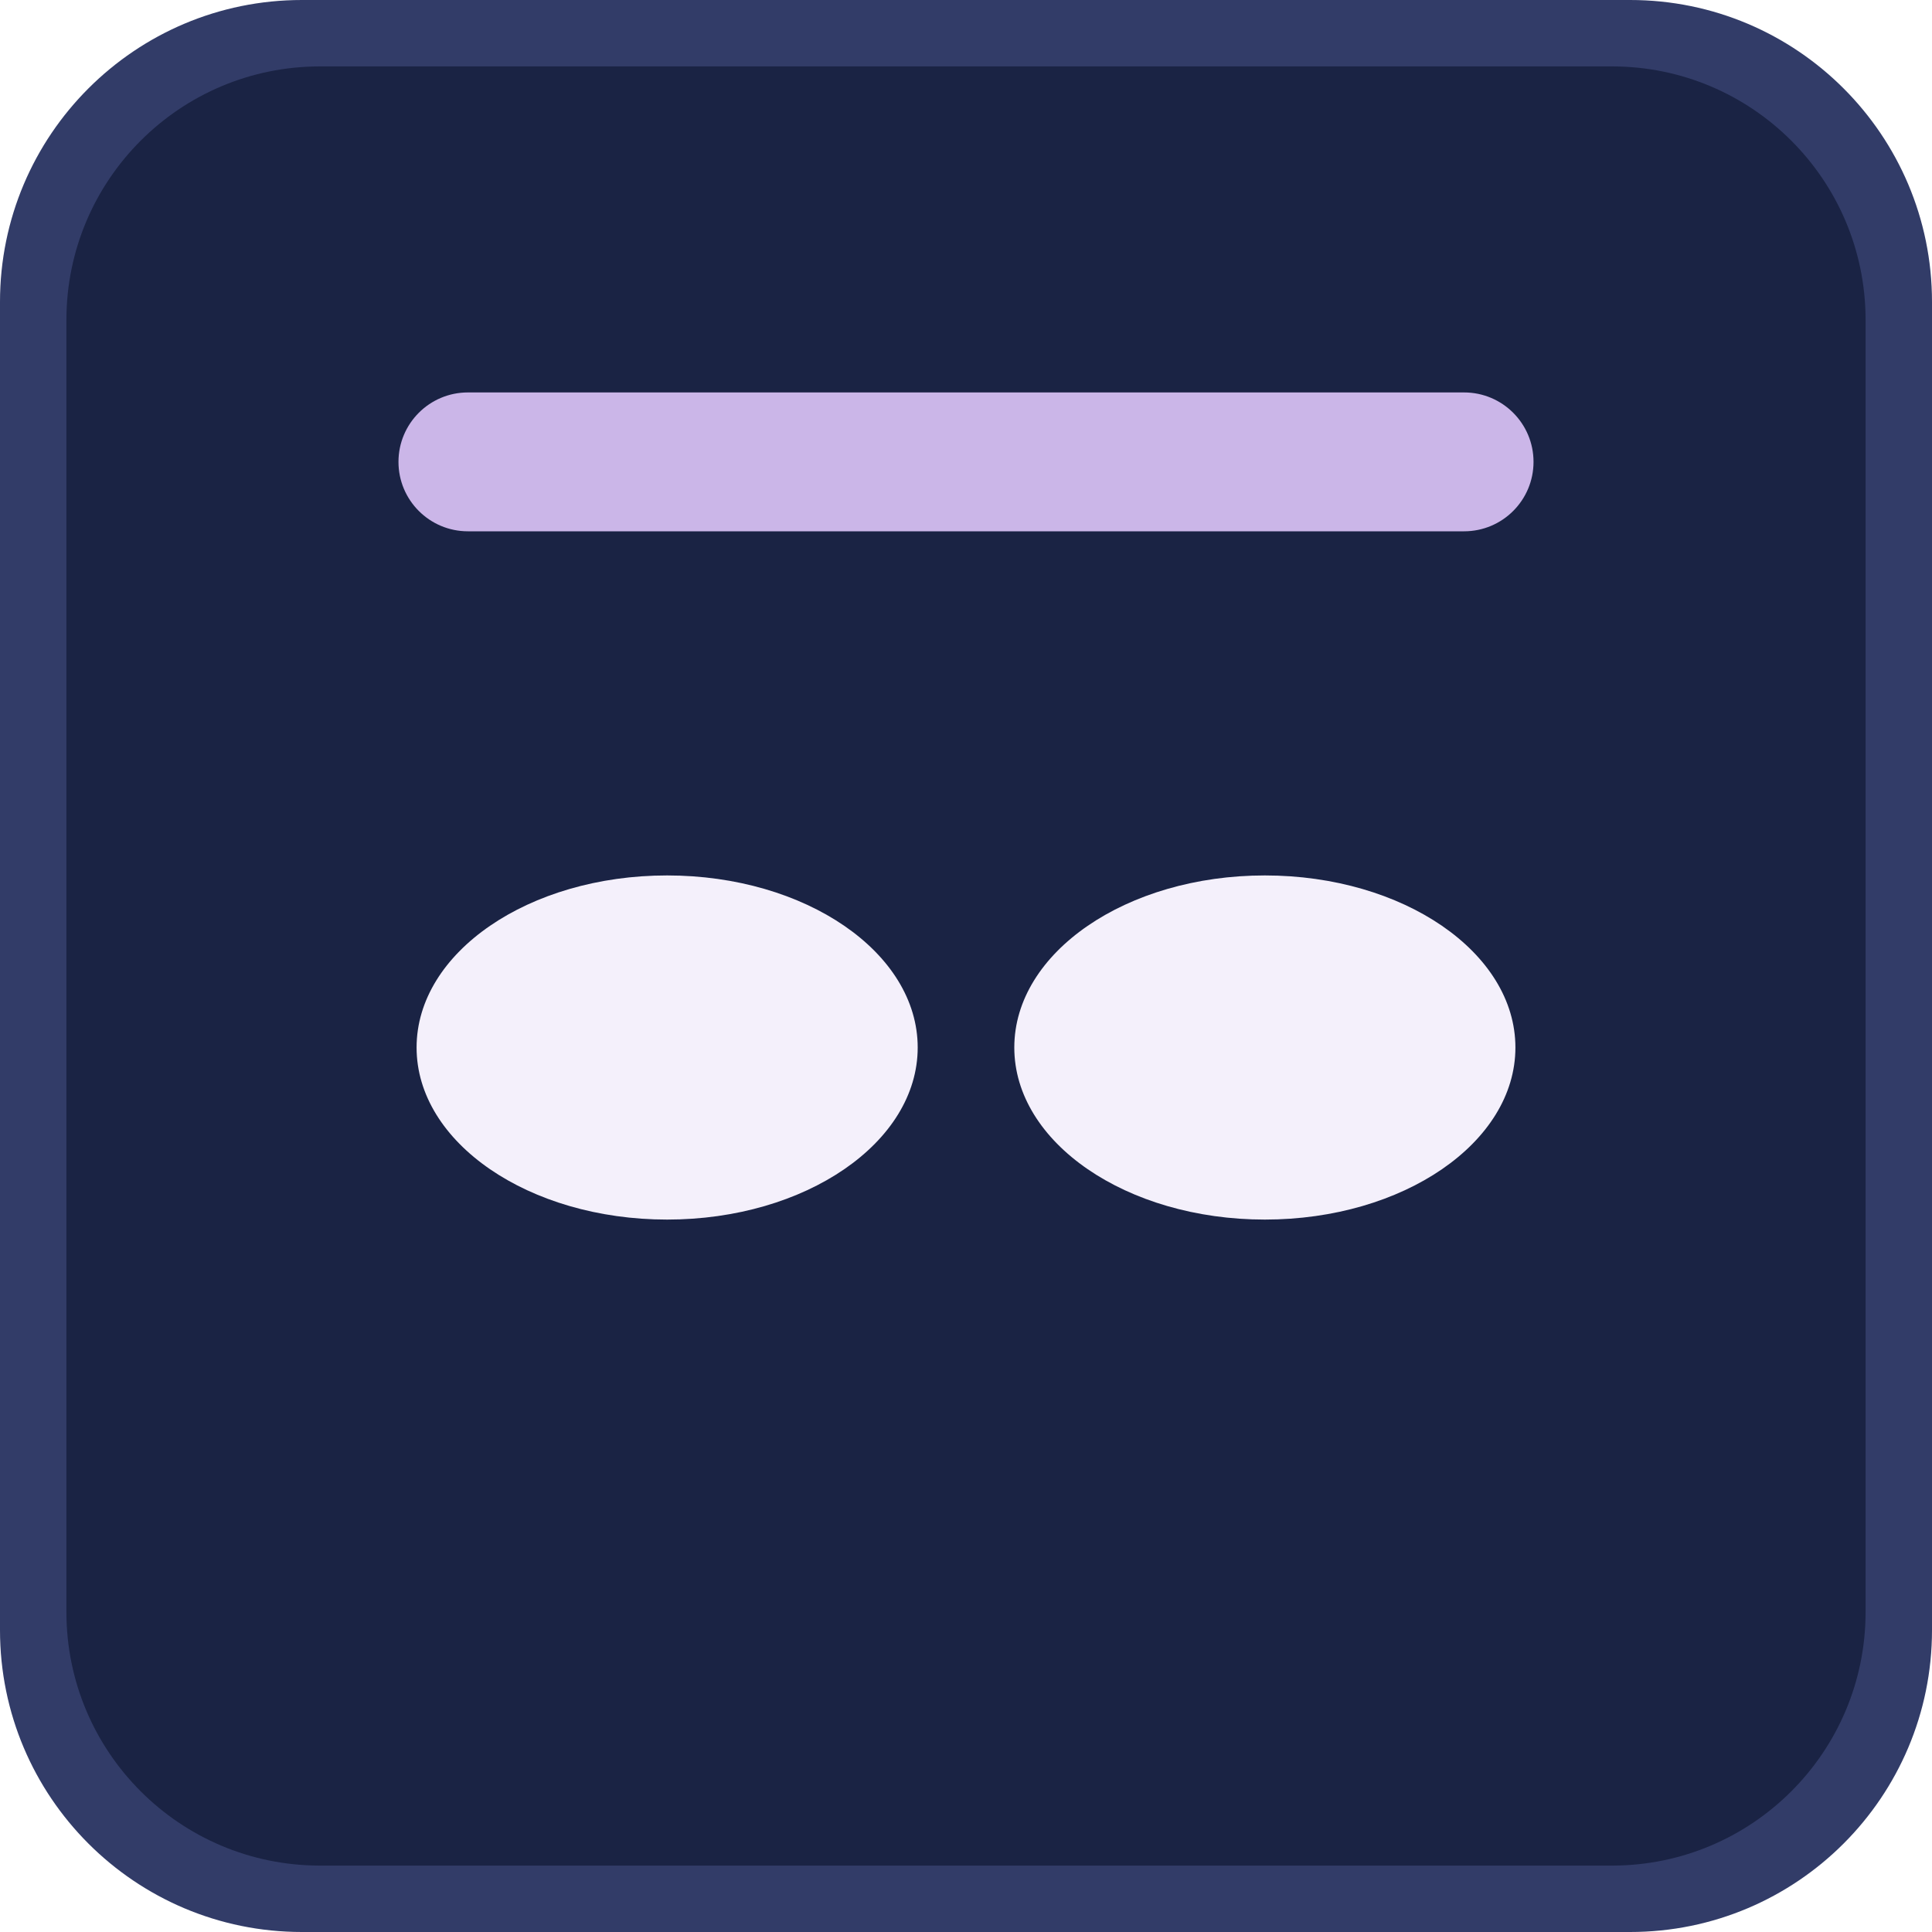
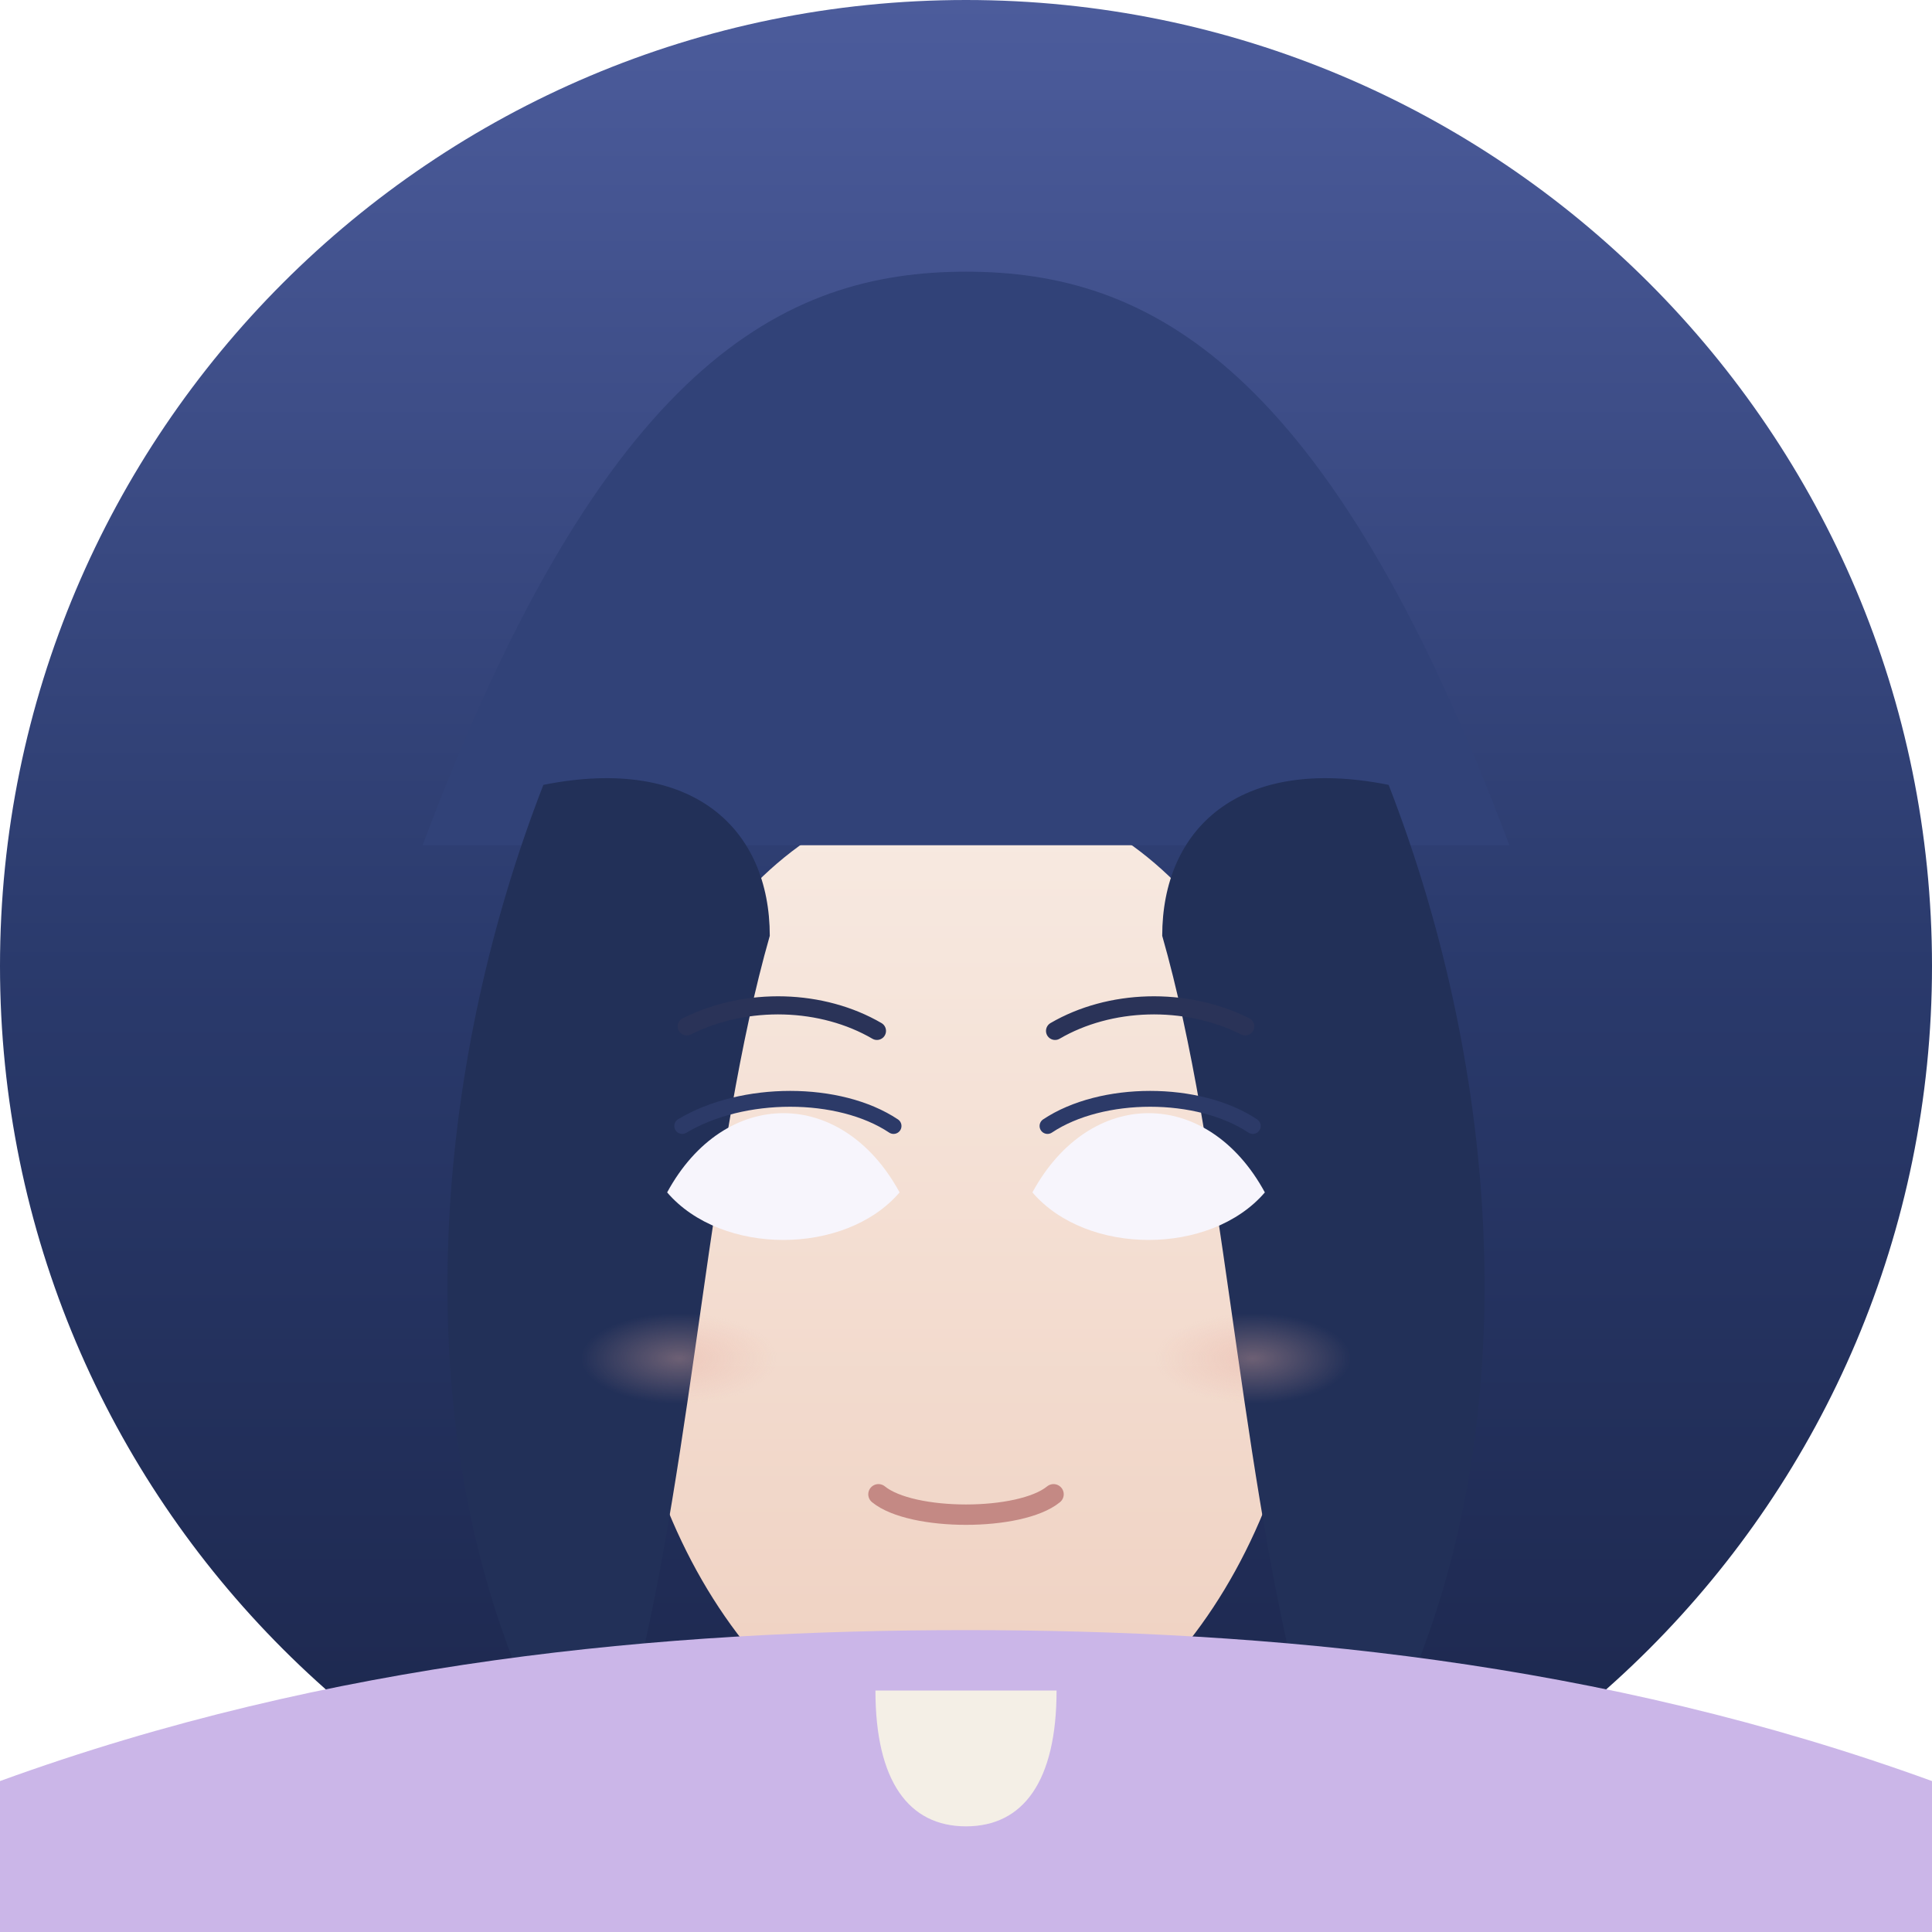
- <svg xmlns="http://www.w3.org/2000/svg" viewBox="0 0 32 32" role="img" aria-label="Myla's Blog">
-   <rect width="32" height="32" rx="5" fill="#323c68" />
-   <rect x="1.1" y="1.1" width="29.8" height="29.8" rx="4.2" fill="#1a2344" />
-   <rect x="6.6" y="6.5" width="18.8" height="2.3" rx="1.15" fill="#cbb6e8" />
-   <ellipse cx="11.05" cy="17.35" rx="4.15" ry="2.85" fill="#f4f0fb" />
-   <ellipse cx="20.95" cy="17.35" rx="4.15" ry="2.85" fill="#f4f0fb" />
+ <svg xmlns="http://www.w3.org/2000/svg" viewBox="0 0 128 128" role="img" aria-label="Myla's Blog">
+   <defs>
+     <linearGradient id="hair" x1="64" y1="0" x2="64" y2="128" gradientUnits="userSpaceOnUse">
+       <stop offset="0" stop-color="#4c5c9c" />
+       <stop offset="0.5" stop-color="#2a3a6c" />
+       <stop offset="1" stop-color="#1a2448" />
+     </linearGradient>
+     <linearGradient id="skin" x1="64" y1="48" x2="64" y2="116" gradientUnits="userSpaceOnUse">
+       <stop offset="0" stop-color="#f8ece4" />
+       <stop offset="1" stop-color="#efd0c0" />
+     </linearGradient>
+     <radialGradient id="blush" cx="50%" cy="50%" r="50%">
+       <stop offset="0" stop-color="#e7aea2" stop-opacity="0.38" />
+       <stop offset="1" stop-color="#e7aea2" stop-opacity="0" />
+     </radialGradient>
+   </defs>
+   <circle cx="64" cy="64" r="64" fill="url(#hair)" />
+   <path fill="url(#hair)" d="M64 3C32 6 8 32 10 62c1 28 16 58 54 63 38-5 53-35 54-63C116 32 96 6 64 3z" />
+   <path fill="url(#skin)" d="M64 52c-14 1-23 15-23 31 0 18 10 33 23 35 13-2 23-17 23-35 0-16-9-30-23-31z" />
+   <path fill="#314278" d="M28 56C40 24 52 18 64 18s24 6 36 38H28z" />
+   <path fill="#223058" d="M36 52c-7 18-9 40-2 58 2 5 6 6 8 2 4-16 5-36 9-50 0-7-5-12-15-10z" />
+   <path fill="#223058" d="M92 52c7 18 9 40 2 58-2 5-6 6-8 2-4-16-5-36-9-50 0-7 5-12 15-10z" />
+   <path d="M45.5 68c4-2 9-1.8 12.6.3" fill="none" stroke="#2a3358" stroke-width="1.2" stroke-linecap="round" />
+   <path d="M69.9 68.3c3.6-2.1 8.6-2.3 12.6-.3" fill="none" stroke="#2a3358" stroke-width="1.2" stroke-linecap="round" />
+   <path fill="#f7f5fc" d="M44.2 79c3.8-7 11.6-7 15.4 0-3.6 4.2-11.8 4.2-15.4 0z" />
+   <path fill="#f7f5fc" d="M68.4 79c3.8-7 11.6-7 15.4 0-3.6 4.2-11.8 4.2-15.4 0z" />
+   <path d="M45.2 74.6c4-2.4 10.4-2.4 14 0" fill="none" stroke="#2c3a68" stroke-width="1.05" stroke-linecap="round" />
+   <path d="M69.4 74.6c3.6-2.4 10-2.4 13.6 0" fill="none" stroke="#2c3a68" stroke-width="1.05" stroke-linecap="round" />
+   <ellipse cx="45" cy="90" rx="6.5" ry="3" fill="url(#blush)" />
+   <ellipse cx="83" cy="90" rx="6.5" ry="3" fill="url(#blush)" />
+   <path d="M58.2 99c2.2 1.8 9.4 1.8 11.6 0" fill="none" stroke="#c48984" stroke-width="1.35" stroke-linecap="round" />
+   <path fill="#cbb6e8" d="M0 118c22-8 44-10 64-10s42 2 64 10V128H0z" />
+   <path fill="#f4efe6" d="M58 112h12c0 6-2.2 9-6 9s-6-3-6-9z" />
</svg>
